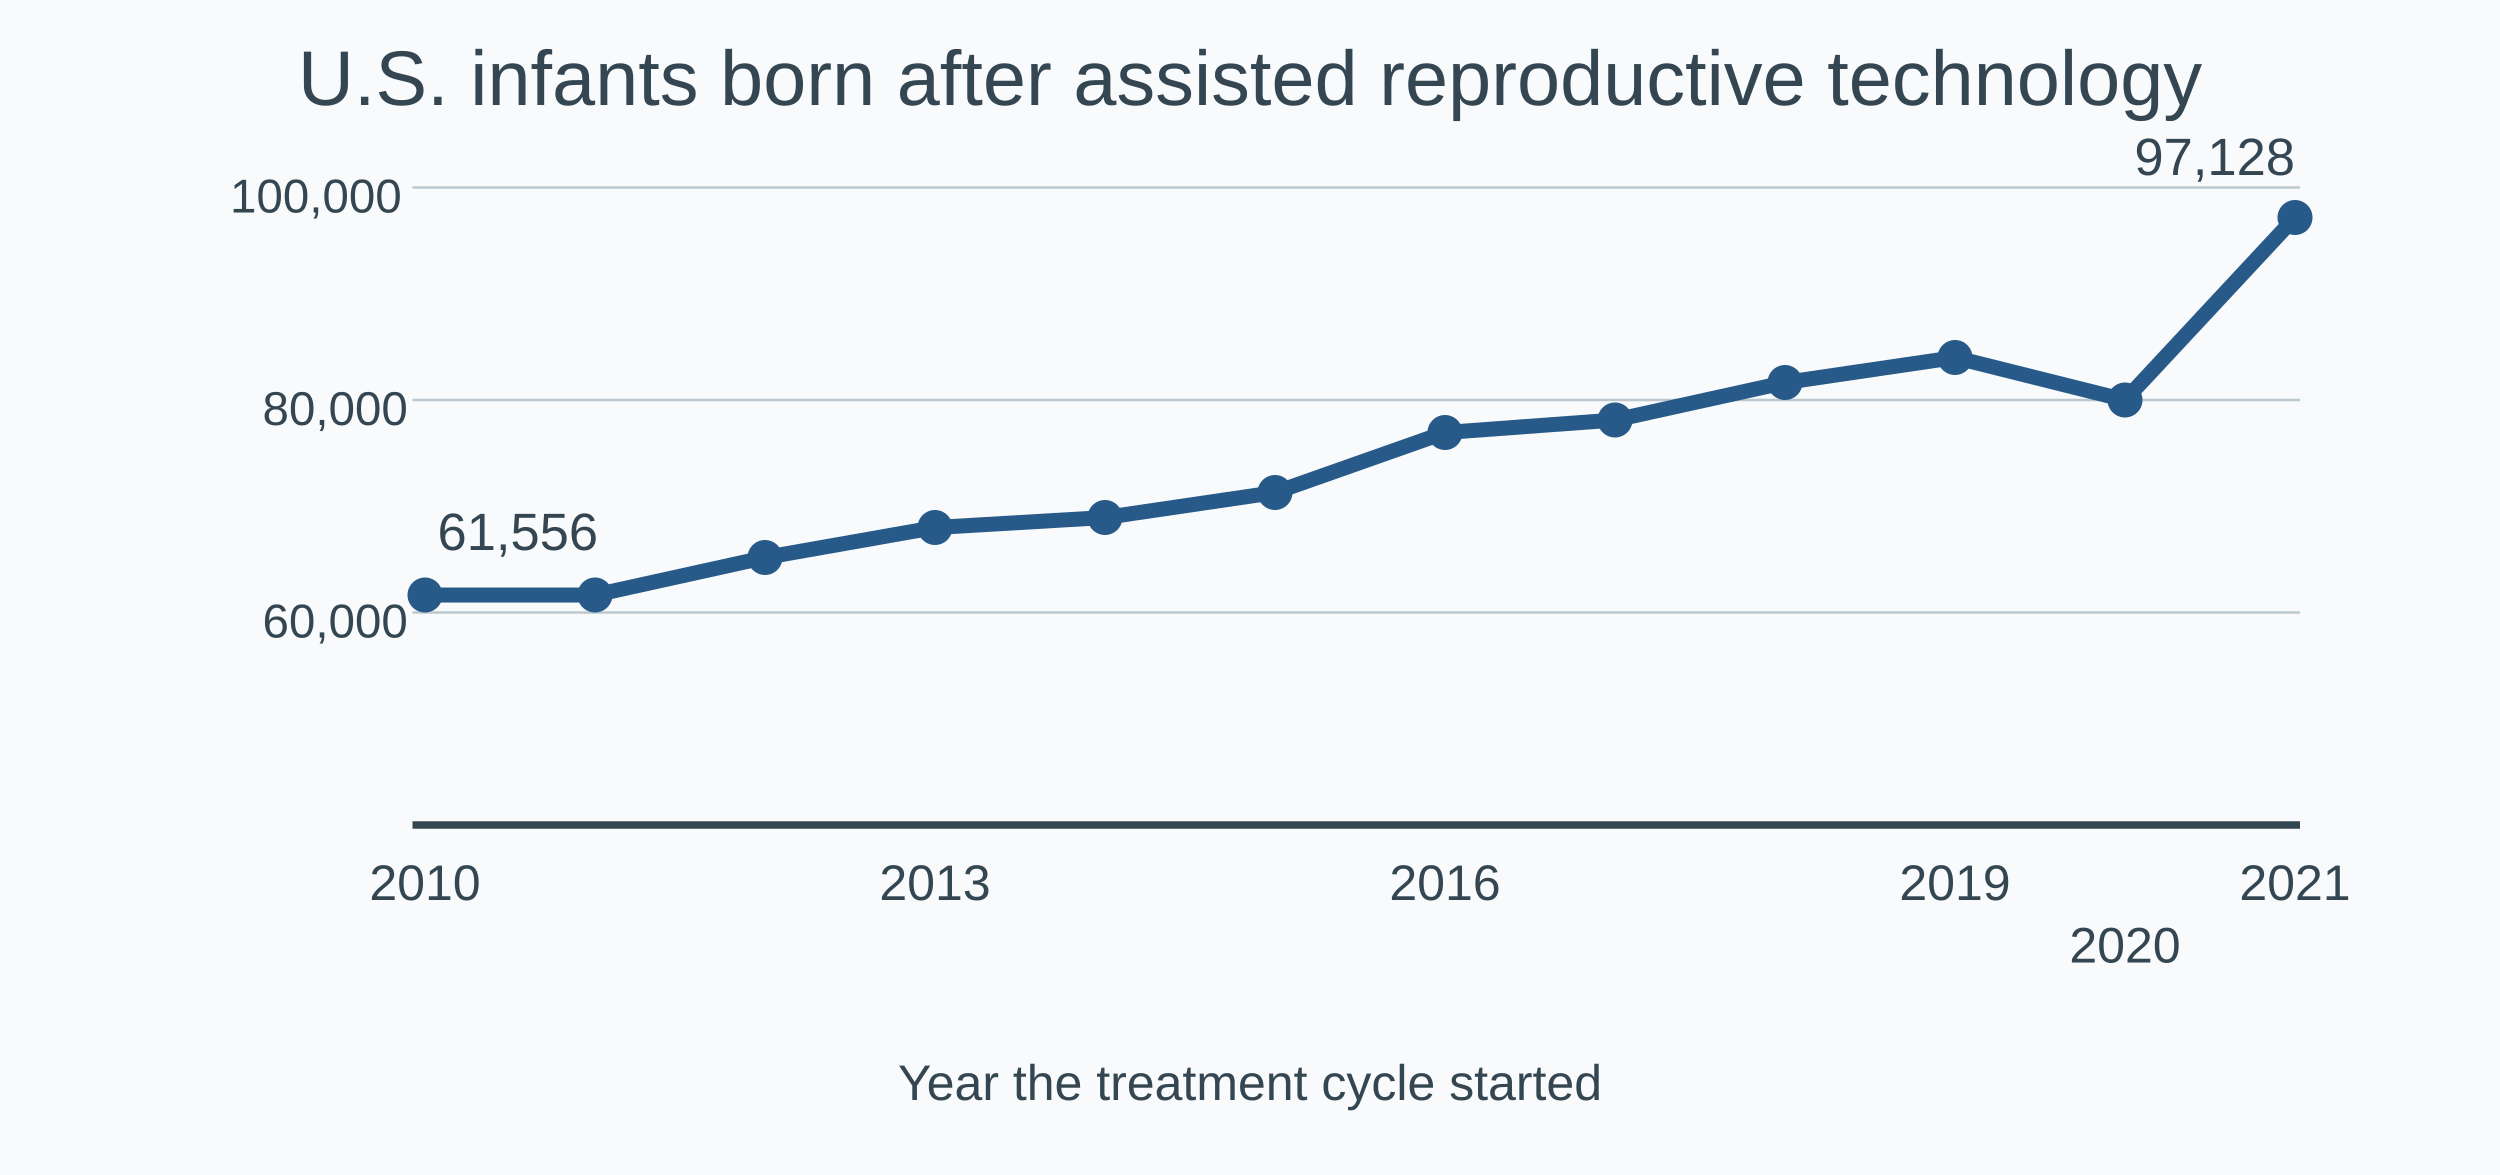
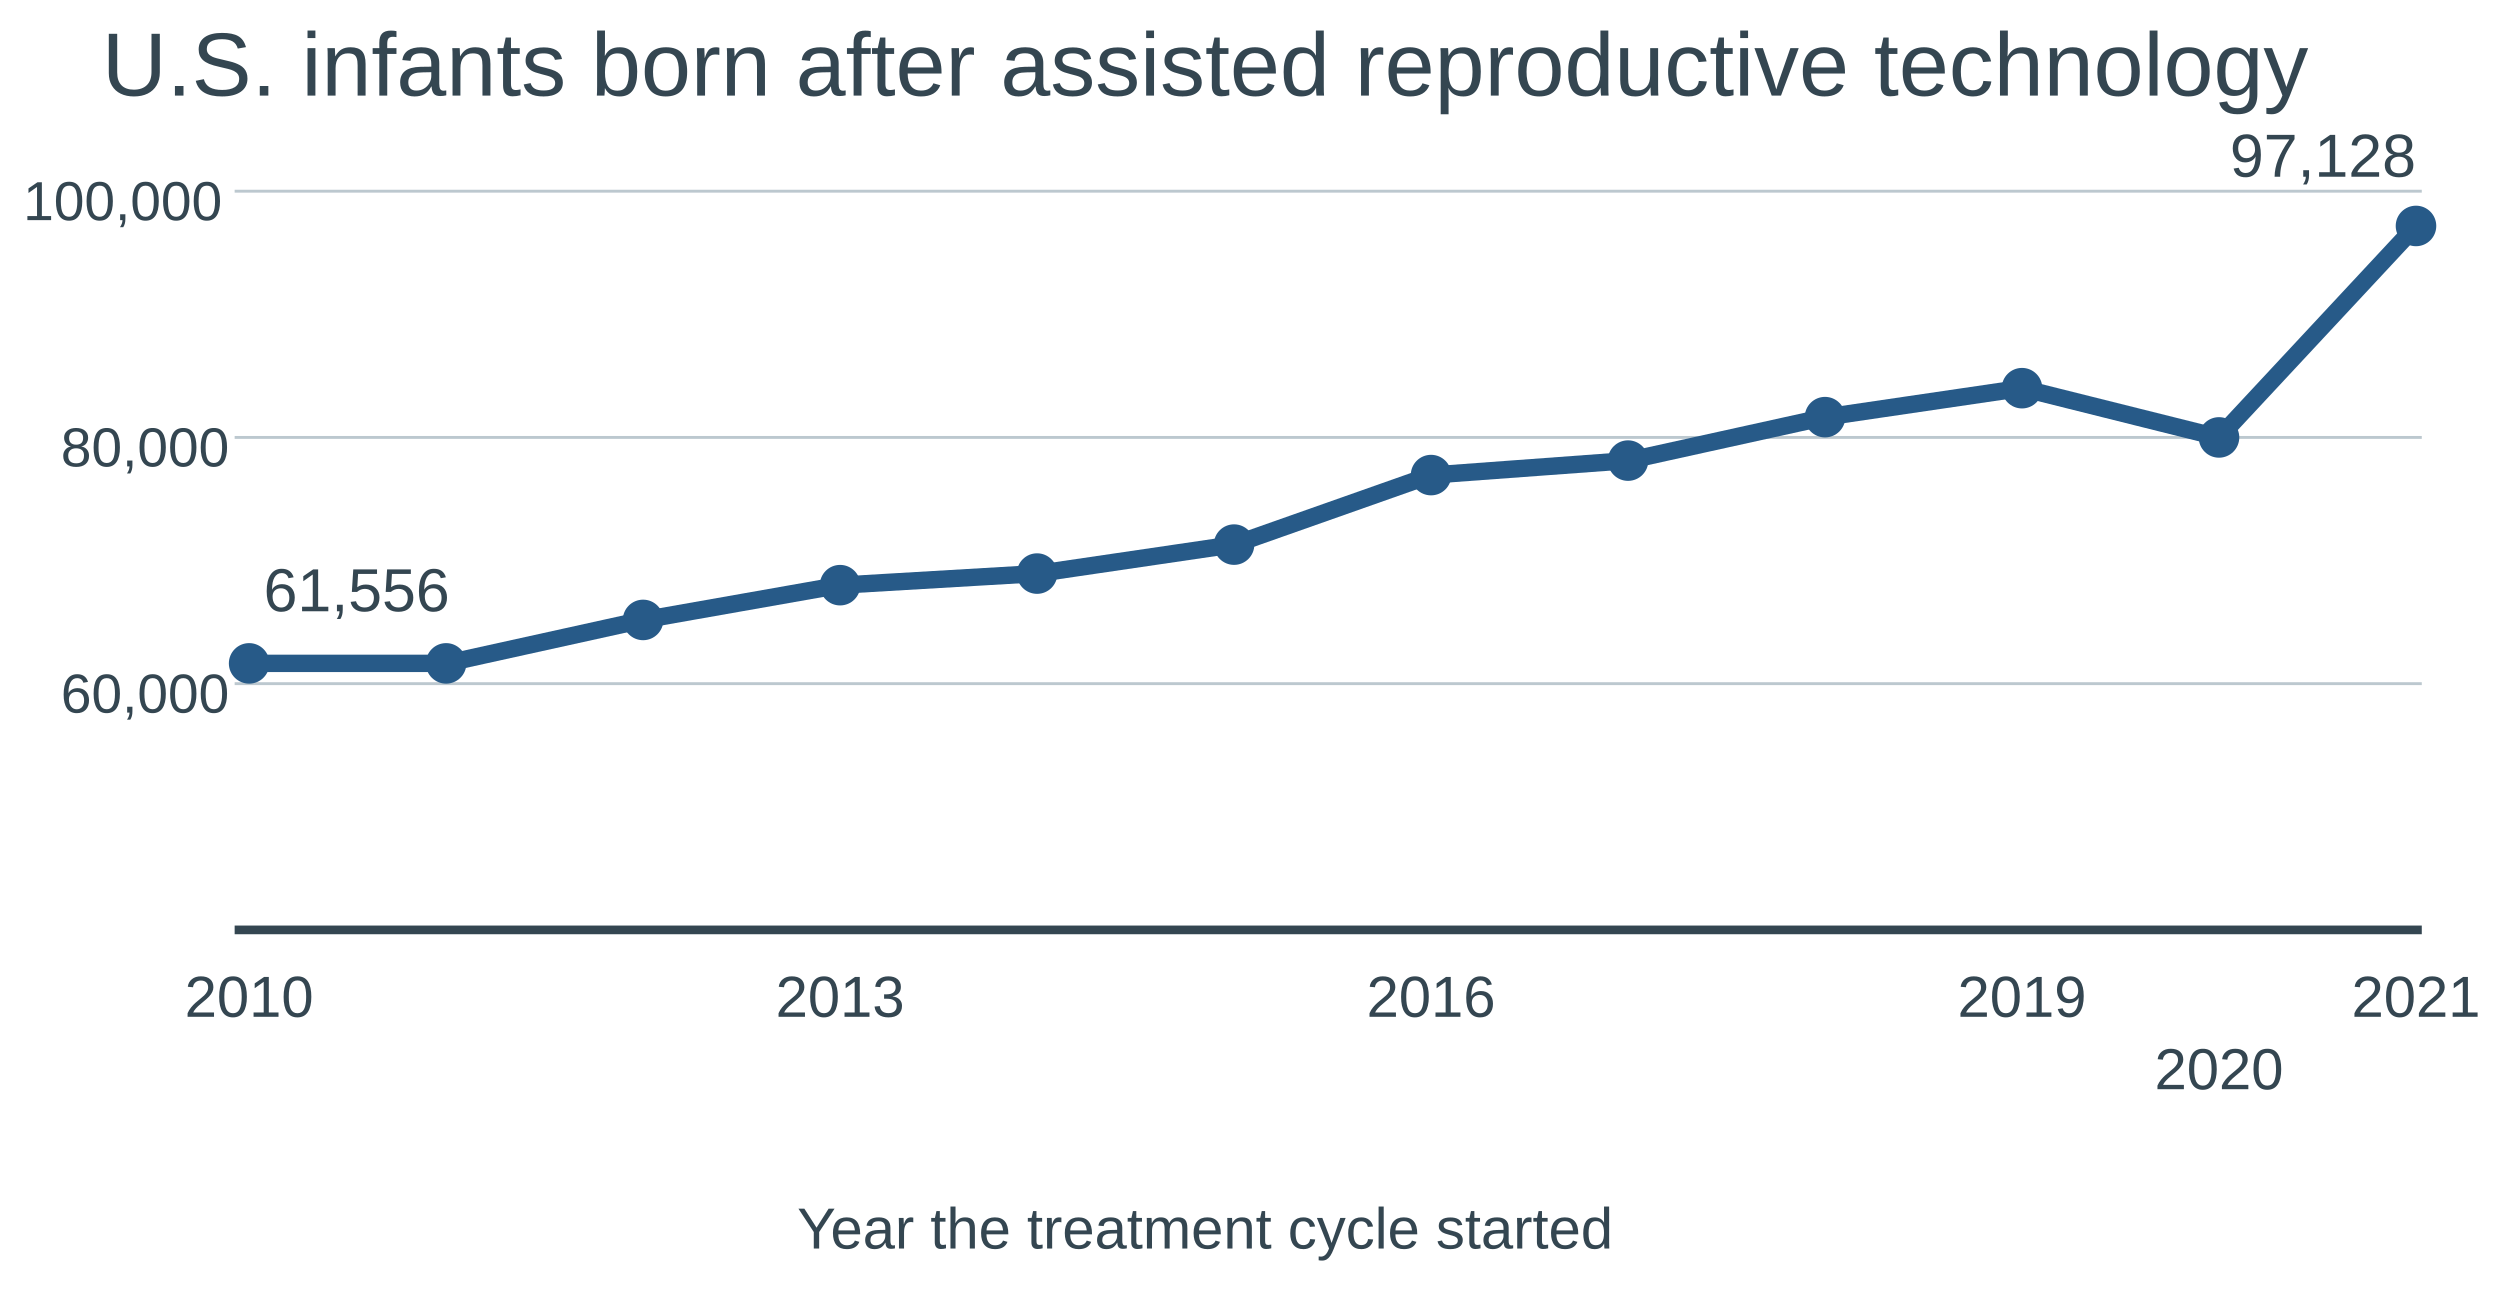
- <svg xmlns="http://www.w3.org/2000/svg" width="1000" height="470" viewBox="0 0 1000 470">
-   <rect width="1000" height="470" fill="#f8fafb" />
+ <svg xmlns="http://www.w3.org/2000/svg" width="863" height="446" viewBox="84 9 863 446">
  <g font-family="Arial" fill="#344651">
    <text x="500" y="42" text-anchor="middle" font-size="31">U.S. infants born after assisted reproductive technology</text>
    <text x="92" y="85" font-size="19">100,000</text>
    <text x="105" y="170" font-size="19">80,000</text>
    <text x="105" y="255" font-size="19">60,000</text>
    <line x1="165" y1="75" x2="920" y2="75" stroke="#bcc8cf" />
    <line x1="165" y1="160" x2="920" y2="160" stroke="#bcc8cf" />
    <line x1="165" y1="245" x2="920" y2="245" stroke="#bcc8cf" />
    <line x1="165" y1="330" x2="920" y2="330" stroke="#344651" stroke-width="3" />
    <polyline fill="none" stroke="#275a88" stroke-width="6" points="170,238 238,238 306,223 374,211 442,207 510,197 578,173 646,168 714,153 782,143 850,160 918,87" />
    <g fill="#275a88">
      <circle cx="170" cy="238" r="7" />
      <circle cx="238" cy="238" r="7" />
      <circle cx="306" cy="223" r="7" />
      <circle cx="374" cy="211" r="7" />
      <circle cx="442" cy="207" r="7" />
      <circle cx="510" cy="197" r="7" />
      <circle cx="578" cy="173" r="7" />
      <circle cx="646" cy="168" r="7" />
      <circle cx="714" cy="153" r="7" />
      <circle cx="782" cy="143" r="7" />
      <circle cx="850" cy="160" r="7" />
      <circle cx="918" cy="87" r="7" />
    </g>
    <g font-size="20" text-anchor="middle">
      <text x="170" y="360">2010</text>
      <text x="374" y="360">2013</text>
      <text x="578" y="360">2016</text>
      <text x="782" y="360">2019</text>
      <text x="850" y="385">2020</text>
      <text x="918" y="360">2021</text>
    </g>
    <text x="175" y="220" font-size="21">61,556</text>
    <text x="918" y="70" font-size="21" text-anchor="end">97,128</text>
    <text x="500" y="440" text-anchor="middle" font-size="20">Year the treatment cycle started</text>
  </g>
</svg>
